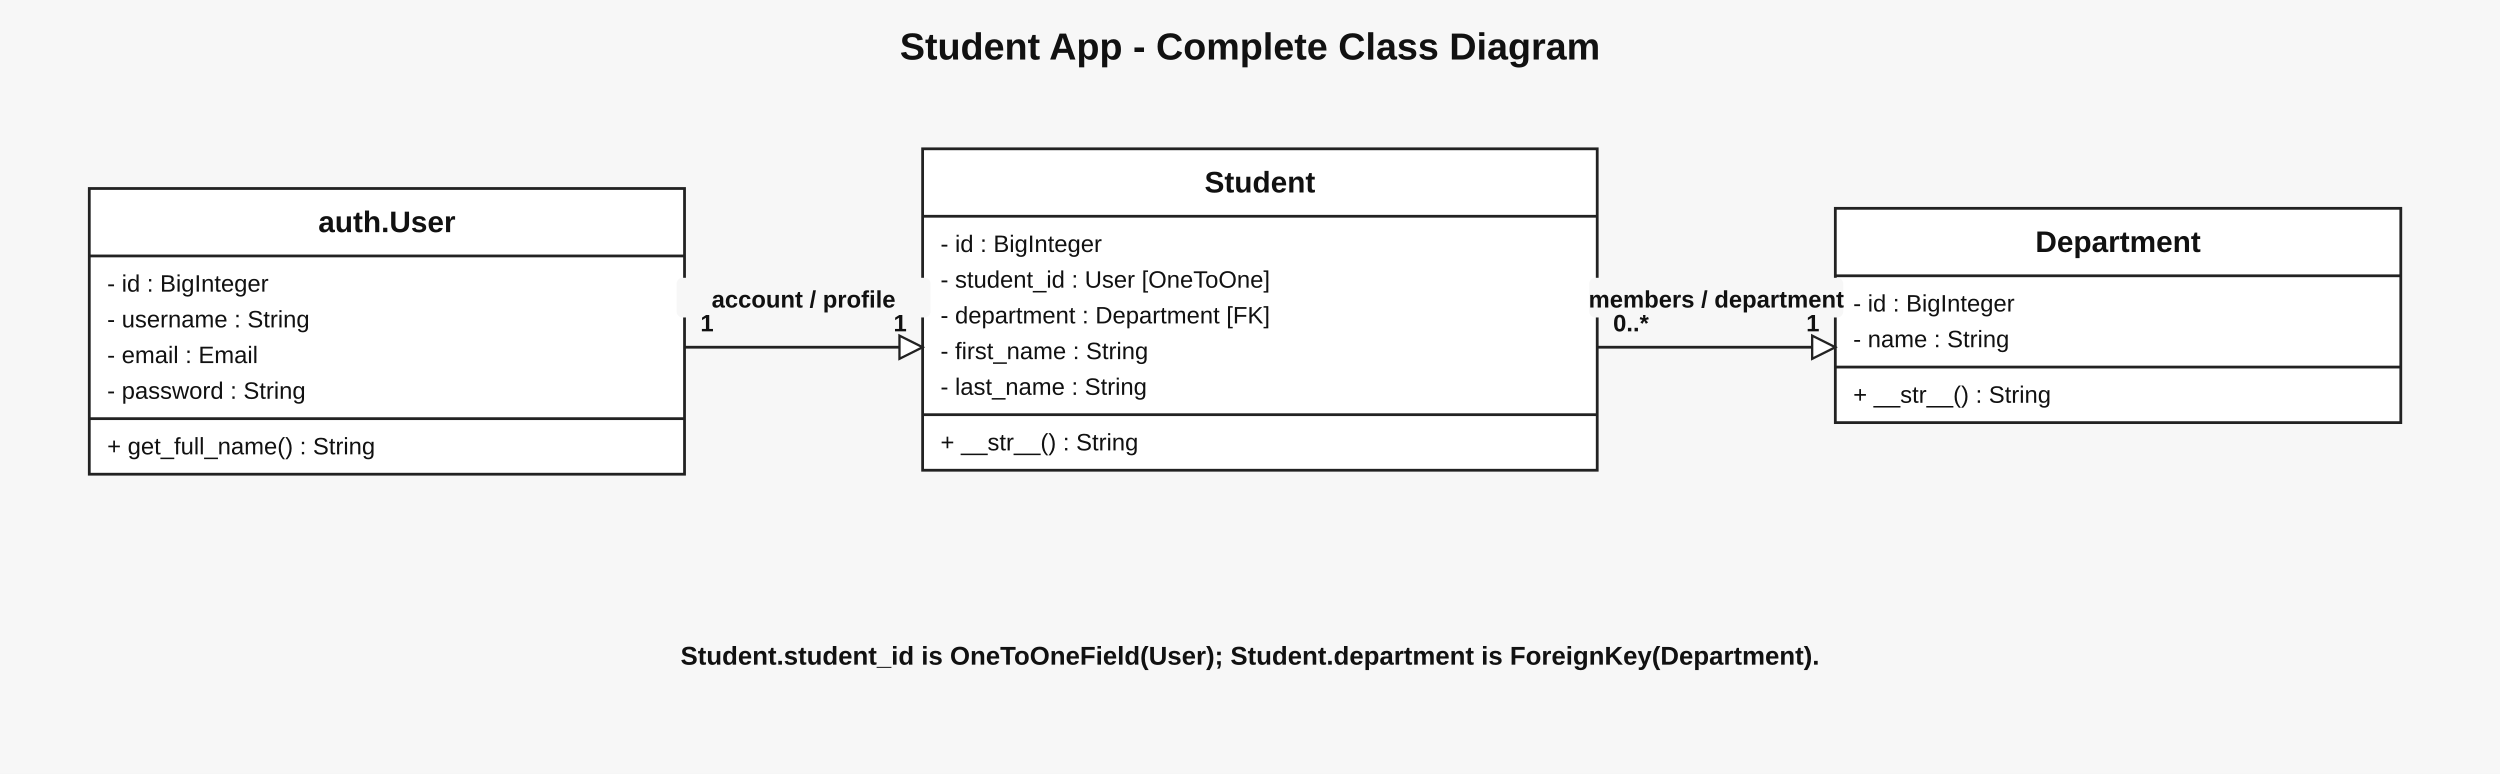
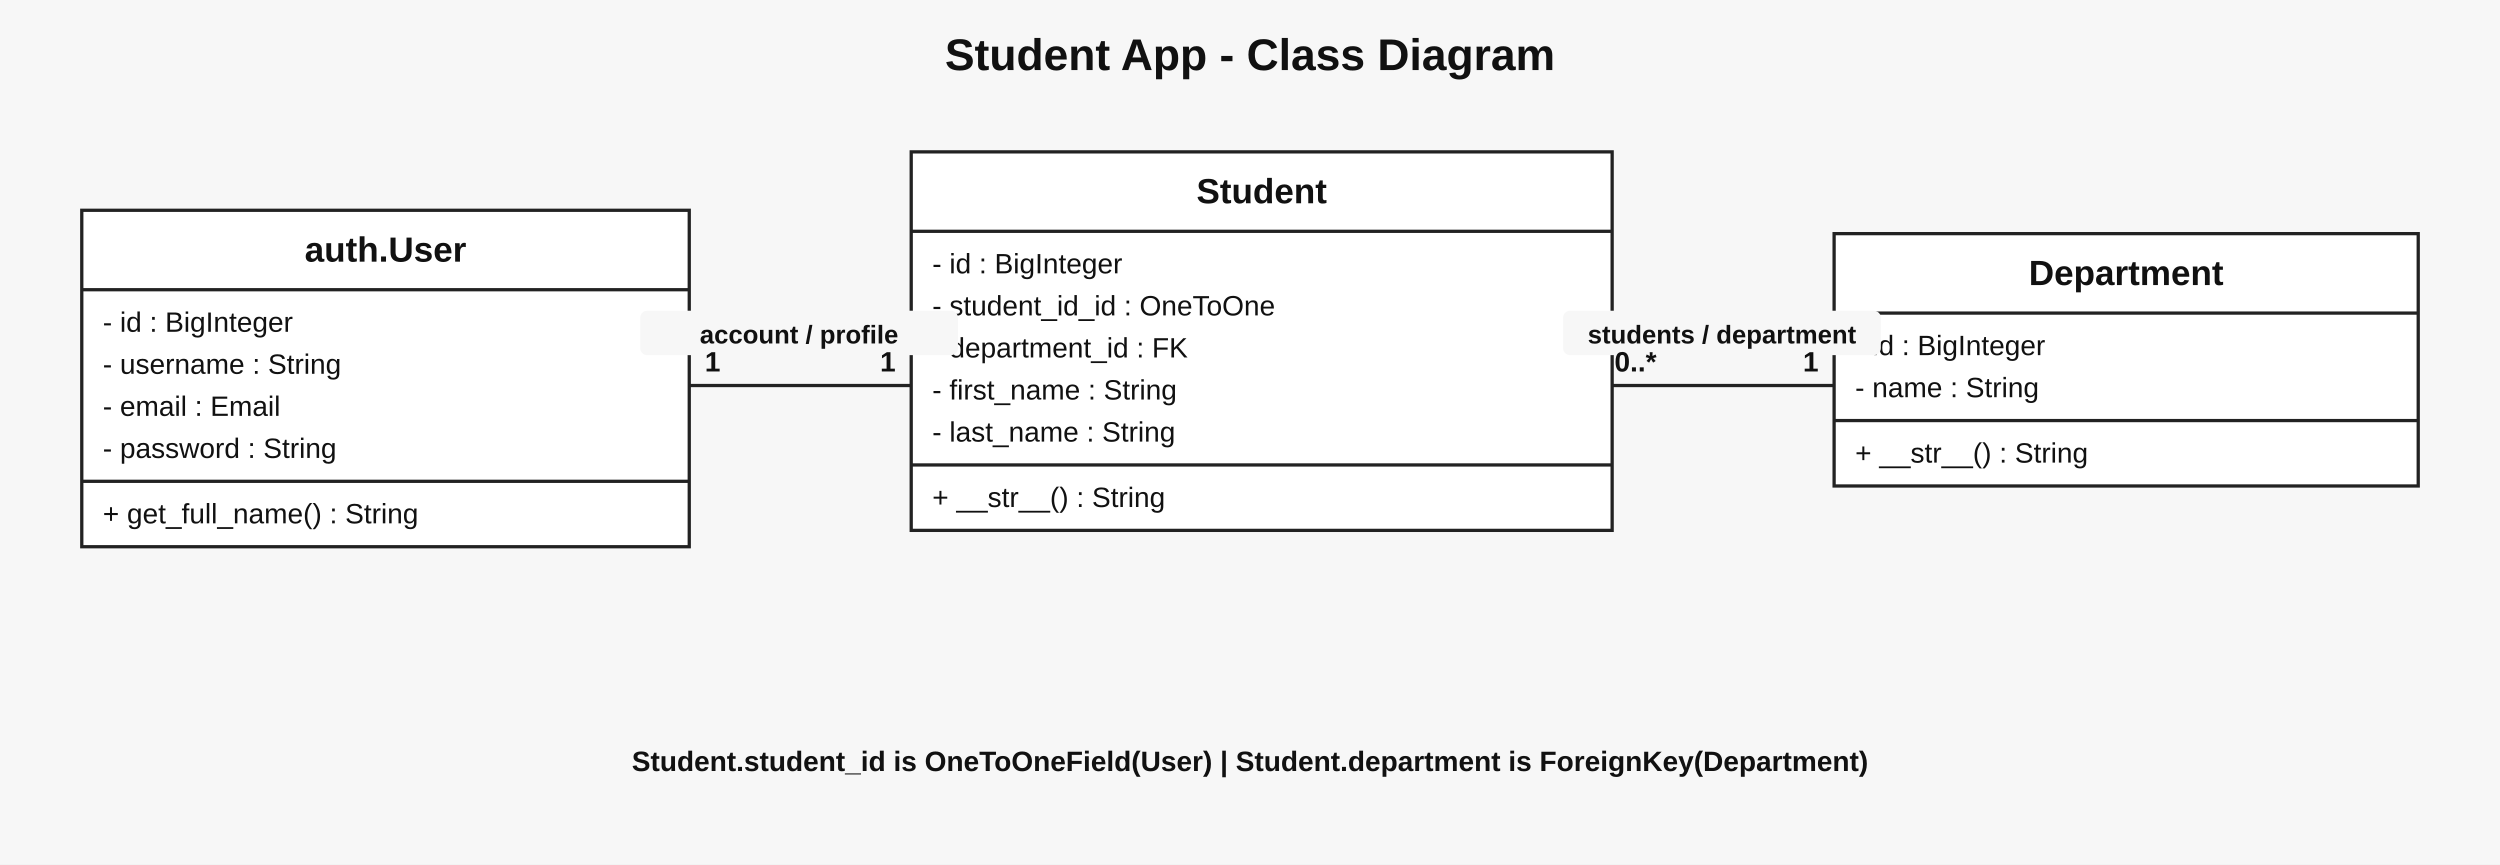
- <svg xmlns="http://www.w3.org/2000/svg" width="1260" height="390" viewBox="0 0 1260 390" role="img" aria-label="Student App - Complete Class Diagram">
+ <svg xmlns="http://www.w3.org/2000/svg" width="1070" height="370" viewBox="0 0 1070 370" role="img" aria-label="Student App - Class Diagram">
  <defs>
    <marker id="arrow" viewBox="0 0 10 10" refX="9" refY="5" markerWidth="7" markerHeight="7" orient="auto">
      <path d="M0,0 L10,5 L0,10 z" fill="#222" />
    </marker>
    <marker id="open" viewBox="0 0 12 12" refX="11" refY="6" markerWidth="10" markerHeight="10" orient="auto">
      <path d="M1,1 L11,6 L1,11 z" fill="#fff" stroke="#222" />
    </marker>
  </defs>
  <rect width="100%" height="100%" fill="#f7f7f7" />
  <g font-family="Arial,Helvetica,sans-serif" stroke="#222" stroke-width="1.4">
-     <text x="630.0" y="30" font-size="19" text-anchor="middle" font-weight="bold" fill="#111" stroke="none">Student App - Complete Class Diagram</text>
-     <rect x="45" y="95" width="300" height="144" fill="#fff" />
-     <line x1="45" y1="129" x2="345" y2="129" />
-     <line x1="45" y1="211" x2="345" y2="211" />
-     <text x="195.0" y="117" font-size="15" text-anchor="middle" font-weight="bold" fill="#111" stroke="none">auth.User</text>
-     <text x="54" y="147" font-size="12" text-anchor="start" font-weight="normal" fill="#111" stroke="none">- id : BigInteger</text>
-     <text x="54" y="165" font-size="12" text-anchor="start" font-weight="normal" fill="#111" stroke="none">- username : String</text>
-     <text x="54" y="183" font-size="12" text-anchor="start" font-weight="normal" fill="#111" stroke="none">- email : Email</text>
-     <text x="54" y="201" font-size="12" text-anchor="start" font-weight="normal" fill="#111" stroke="none">- password : String</text>
-     <text x="54" y="229" font-size="12" text-anchor="start" font-weight="normal" fill="#111" stroke="none">+ get_full_name() : String</text>
-     <rect x="465" y="75" width="340" height="162" fill="#fff" />
-     <line x1="465" y1="109" x2="805" y2="109" />
-     <line x1="465" y1="209" x2="805" y2="209" />
-     <text x="635.0" y="97" font-size="15" text-anchor="middle" font-weight="bold" fill="#111" stroke="none">Student</text>
-     <text x="474" y="127" font-size="12" text-anchor="start" font-weight="normal" fill="#111" stroke="none">- id : BigInteger</text>
-     <text x="474" y="145" font-size="12" text-anchor="start" font-weight="normal" fill="#111" stroke="none">- student_id : User [OneToOne]</text>
-     <text x="474" y="163" font-size="12" text-anchor="start" font-weight="normal" fill="#111" stroke="none">- department : Department [FK]</text>
-     <text x="474" y="181" font-size="12" text-anchor="start" font-weight="normal" fill="#111" stroke="none">- first_name : String</text>
-     <text x="474" y="199" font-size="12" text-anchor="start" font-weight="normal" fill="#111" stroke="none">- last_name : String</text>
-     <text x="474" y="227" font-size="12" text-anchor="start" font-weight="normal" fill="#111" stroke="none">+ __str__() : String</text>
-     <rect x="925" y="105" width="285" height="108" fill="#fff" />
-     <line x1="925" y1="139" x2="1210" y2="139" />
-     <line x1="925" y1="185" x2="1210" y2="185" />
-     <text x="1067.5" y="127" font-size="15" text-anchor="middle" font-weight="bold" fill="#111" stroke="none">Department</text>
-     <text x="934" y="157" font-size="12" text-anchor="start" font-weight="normal" fill="#111" stroke="none">- id : BigInteger</text>
-     <text x="934" y="175" font-size="12" text-anchor="start" font-weight="normal" fill="#111" stroke="none">- name : String</text>
-     <text x="934" y="203" font-size="12" text-anchor="start" font-weight="normal" fill="#111" stroke="none">+ __str__() : String</text>
-     <path d="M345,175 L465,175" fill="none" marker-end="url(#open)" />
-     <rect x="341.0" y="140" width="128" height="20" rx="3" fill="#f7f7f7" stroke="none" />
-     <text x="405.0" y="155" font-size="12" text-anchor="middle" font-weight="bold" fill="#111" stroke="none">account / profile</text>
-     <text x="353" y="167" font-size="12" text-anchor="start" font-weight="bold" fill="#111" stroke="none">1</text>
-     <text x="457" y="167" font-size="12" text-anchor="end" font-weight="bold" fill="#111" stroke="none">1</text>
-     <path d="M805,175 L925,175" fill="none" marker-end="url(#open)" />
-     <rect x="801.0" y="140" width="128" height="20" rx="3" fill="#f7f7f7" stroke="none" />
-     <text x="865.0" y="155" font-size="12" text-anchor="middle" font-weight="bold" fill="#111" stroke="none">members / department</text>
-     <text x="813" y="167" font-size="12" text-anchor="start" font-weight="bold" fill="#111" stroke="none">0..*</text>
-     <text x="917" y="167" font-size="12" text-anchor="end" font-weight="bold" fill="#111" stroke="none">1</text>
-     <text x="630" y="335" font-size="13" text-anchor="middle" font-weight="bold" fill="#111" stroke="none">Student.student_id is OneToOneField(User); Student.department is ForeignKey(Department).</text>
+     <text x="535.0" y="30" font-size="19" text-anchor="middle" font-weight="bold" fill="#111" stroke="none">Student App - Class Diagram</text>
+     <rect x="35" y="90" width="260" height="144" fill="#fff" />
+     <line x1="35" y1="124" x2="295" y2="124" />
+     <line x1="35" y1="206" x2="295" y2="206" />
+     <text x="165.0" y="112" font-size="15" text-anchor="middle" font-weight="bold" fill="#111" stroke="none">auth.User</text>
+     <text x="44" y="142" font-size="12" text-anchor="start" font-weight="normal" fill="#111" stroke="none">- id : BigInteger</text>
+     <text x="44" y="160" font-size="12" text-anchor="start" font-weight="normal" fill="#111" stroke="none">- username : String</text>
+     <text x="44" y="178" font-size="12" text-anchor="start" font-weight="normal" fill="#111" stroke="none">- email : Email</text>
+     <text x="44" y="196" font-size="12" text-anchor="start" font-weight="normal" fill="#111" stroke="none">- password : String</text>
+     <text x="44" y="224" font-size="12" text-anchor="start" font-weight="normal" fill="#111" stroke="none">+ get_full_name() : String</text>
+     <rect x="390" y="65" width="300" height="162" fill="#fff" />
+     <line x1="390" y1="99" x2="690" y2="99" />
+     <line x1="390" y1="199" x2="690" y2="199" />
+     <text x="540.0" y="87" font-size="15" text-anchor="middle" font-weight="bold" fill="#111" stroke="none">Student</text>
+     <text x="399" y="117" font-size="12" text-anchor="start" font-weight="normal" fill="#111" stroke="none">- id : BigInteger</text>
+     <text x="399" y="135" font-size="12" text-anchor="start" font-weight="normal" fill="#111" stroke="none">- student_id_id : OneToOne</text>
+     <text x="399" y="153" font-size="12" text-anchor="start" font-weight="normal" fill="#111" stroke="none">- department_id : FK</text>
+     <text x="399" y="171" font-size="12" text-anchor="start" font-weight="normal" fill="#111" stroke="none">- first_name : String</text>
+     <text x="399" y="189" font-size="12" text-anchor="start" font-weight="normal" fill="#111" stroke="none">- last_name : String</text>
+     <text x="399" y="217" font-size="12" text-anchor="start" font-weight="normal" fill="#111" stroke="none">+ __str__() : String</text>
+     <rect x="785" y="100" width="250" height="108" fill="#fff" />
+     <line x1="785" y1="134" x2="1035" y2="134" />
+     <line x1="785" y1="180" x2="1035" y2="180" />
+     <text x="910.0" y="122" font-size="15" text-anchor="middle" font-weight="bold" fill="#111" stroke="none">Department</text>
+     <text x="794" y="152" font-size="12" text-anchor="start" font-weight="normal" fill="#111" stroke="none">- id : BigInteger</text>
+     <text x="794" y="170" font-size="12" text-anchor="start" font-weight="normal" fill="#111" stroke="none">- name : String</text>
+     <text x="794" y="198" font-size="12" text-anchor="start" font-weight="normal" fill="#111" stroke="none">+ __str__() : String</text>
+     <path d="M295,165 L390,165" fill="none" />
+     <rect x="274" y="133" width="136" height="19" rx="3" fill="#f7f7f7" stroke="none" />
+     <text x="342" y="147" font-size="11" text-anchor="middle" font-weight="bold" fill="#111" stroke="none">account / profile</text>
+     <text x="305" y="159" font-size="12" text-anchor="middle" font-weight="bold" fill="#111" stroke="none">1</text>
+     <text x="380" y="159" font-size="12" text-anchor="middle" font-weight="bold" fill="#111" stroke="none">1</text>
+     <path d="M690,165 L785,165" fill="none" />
+     <rect x="669" y="133" width="136" height="19" rx="3" fill="#f7f7f7" stroke="none" />
+     <text x="737" y="147" font-size="11" text-anchor="middle" font-weight="bold" fill="#111" stroke="none">students / department</text>
+     <text x="700" y="159" font-size="12" text-anchor="middle" font-weight="bold" fill="#111" stroke="none">0..*</text>
+     <text x="775" y="159" font-size="12" text-anchor="middle" font-weight="bold" fill="#111" stroke="none">1</text>
+     <text x="535" y="330" font-size="12" text-anchor="middle" font-weight="bold" fill="#111" stroke="none">Student.student_id is OneToOneField(User)   |   Student.department is ForeignKey(Department)</text>
  </g>
</svg>
